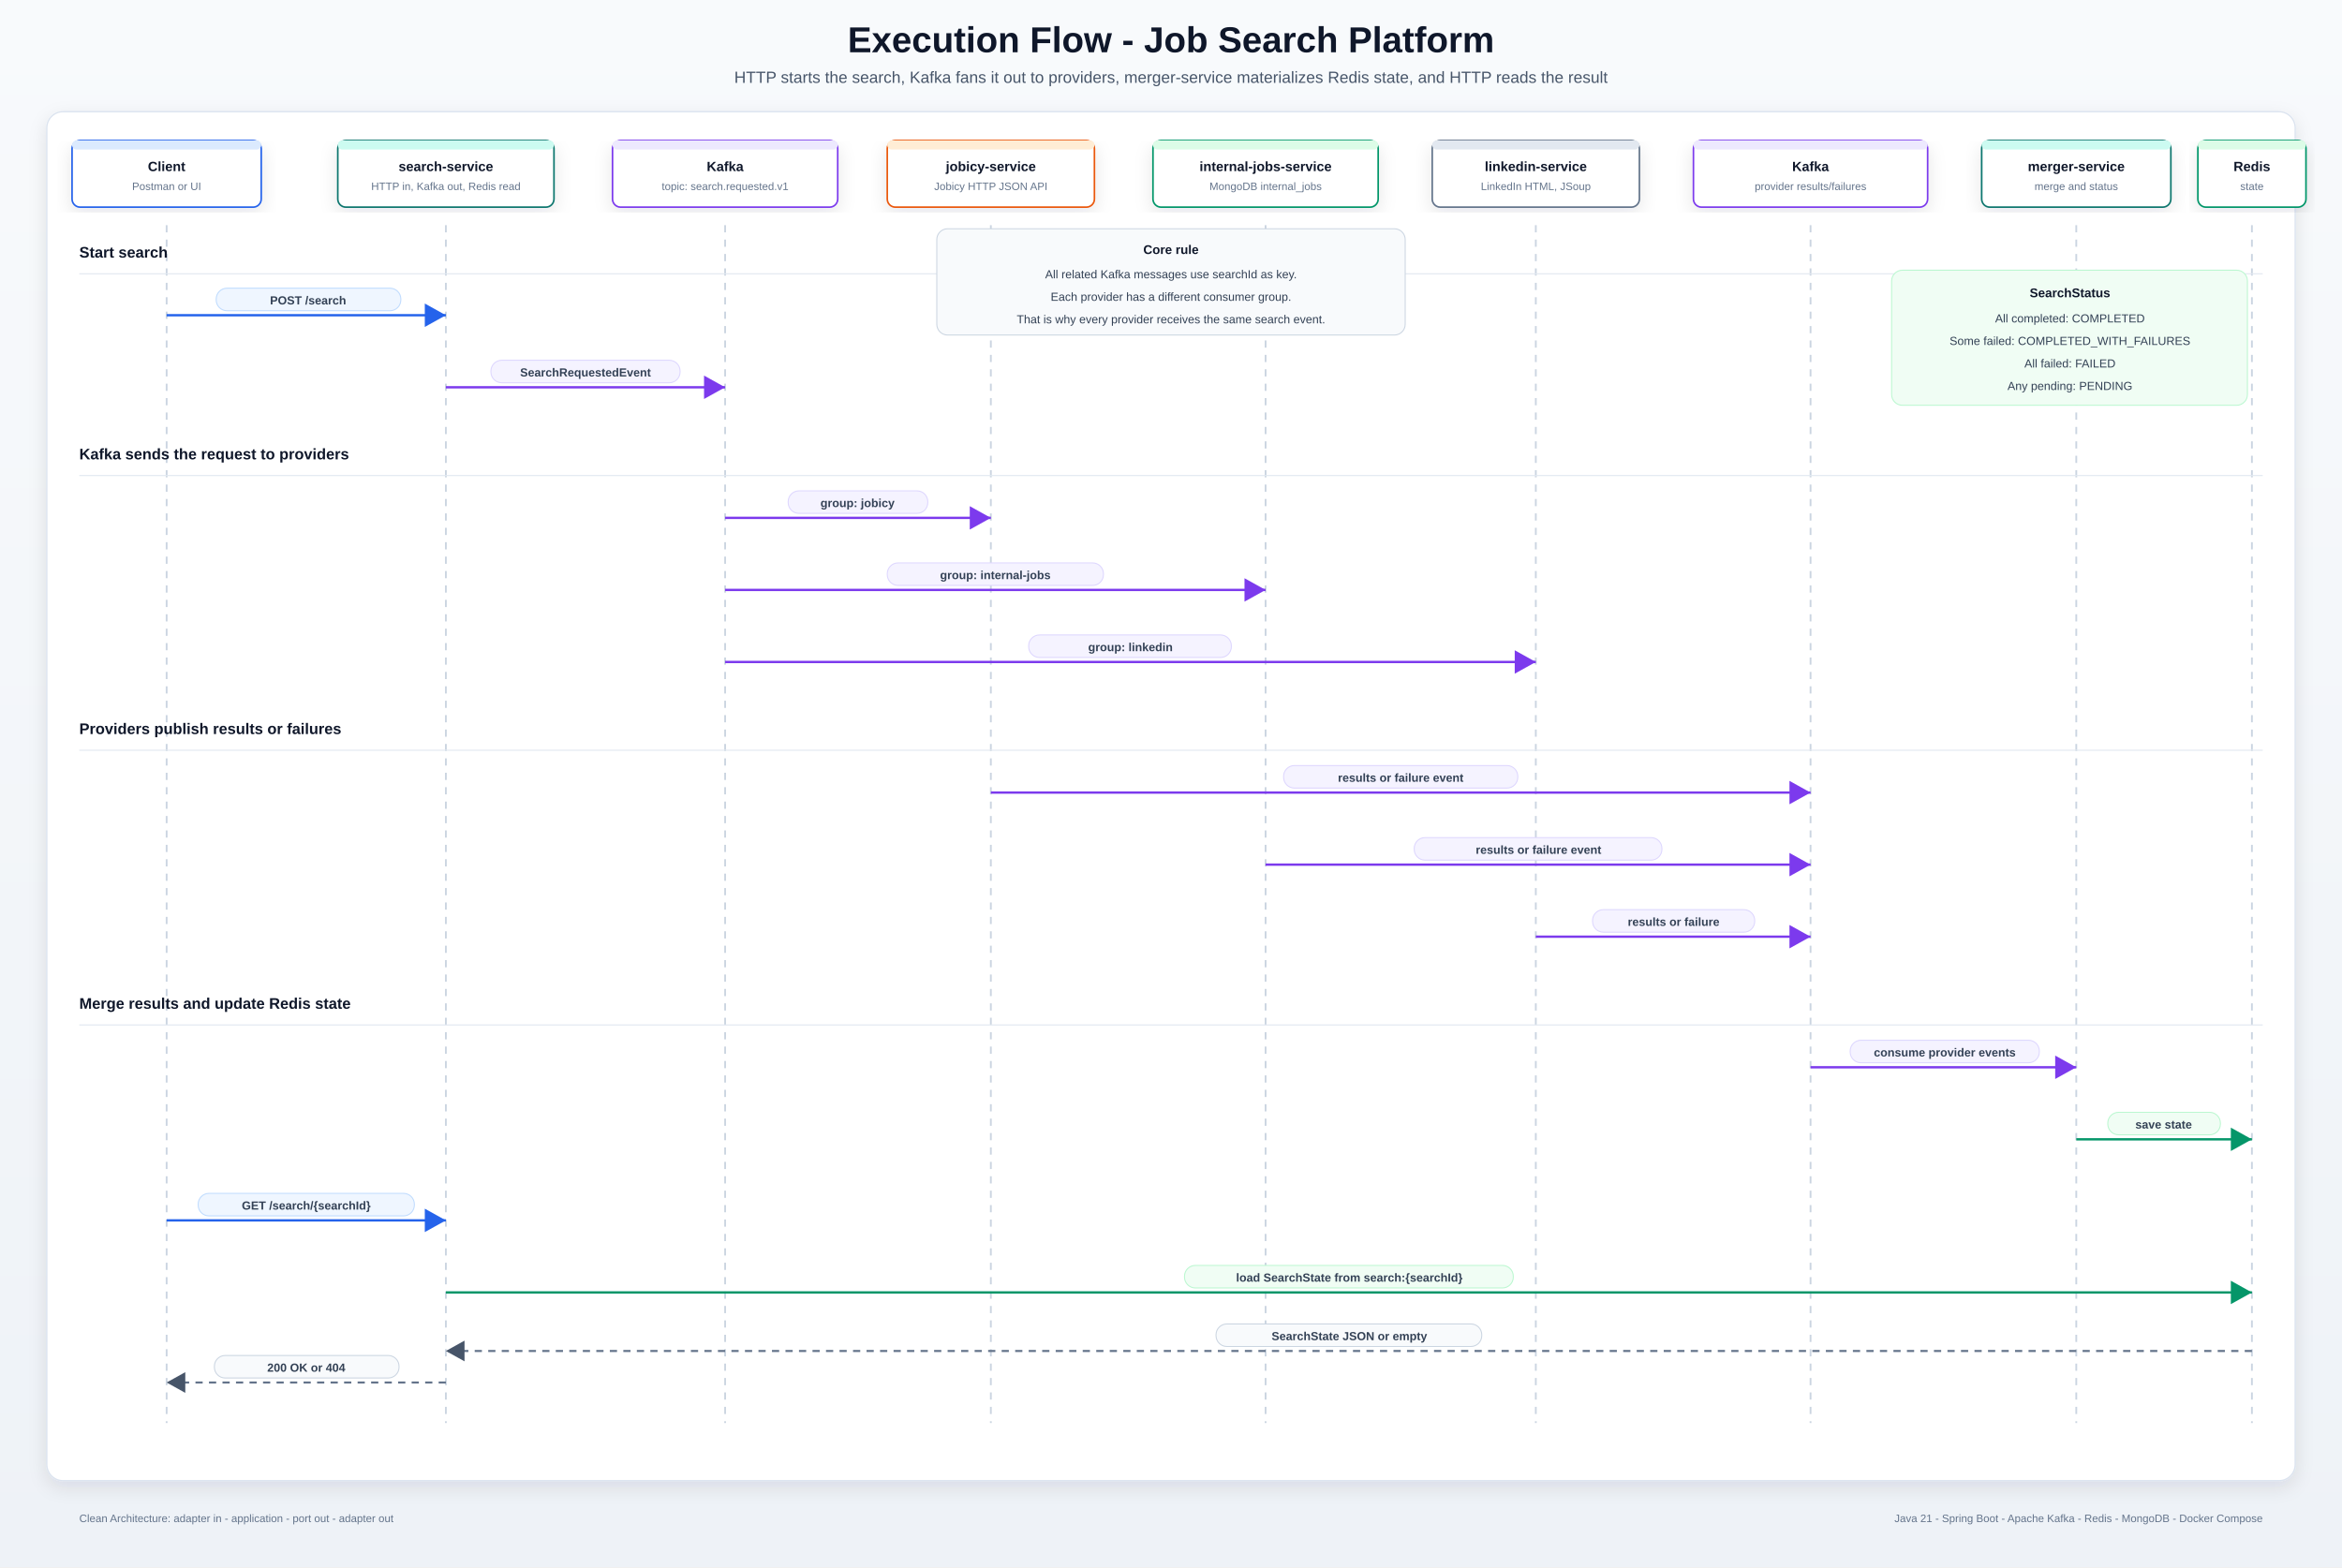
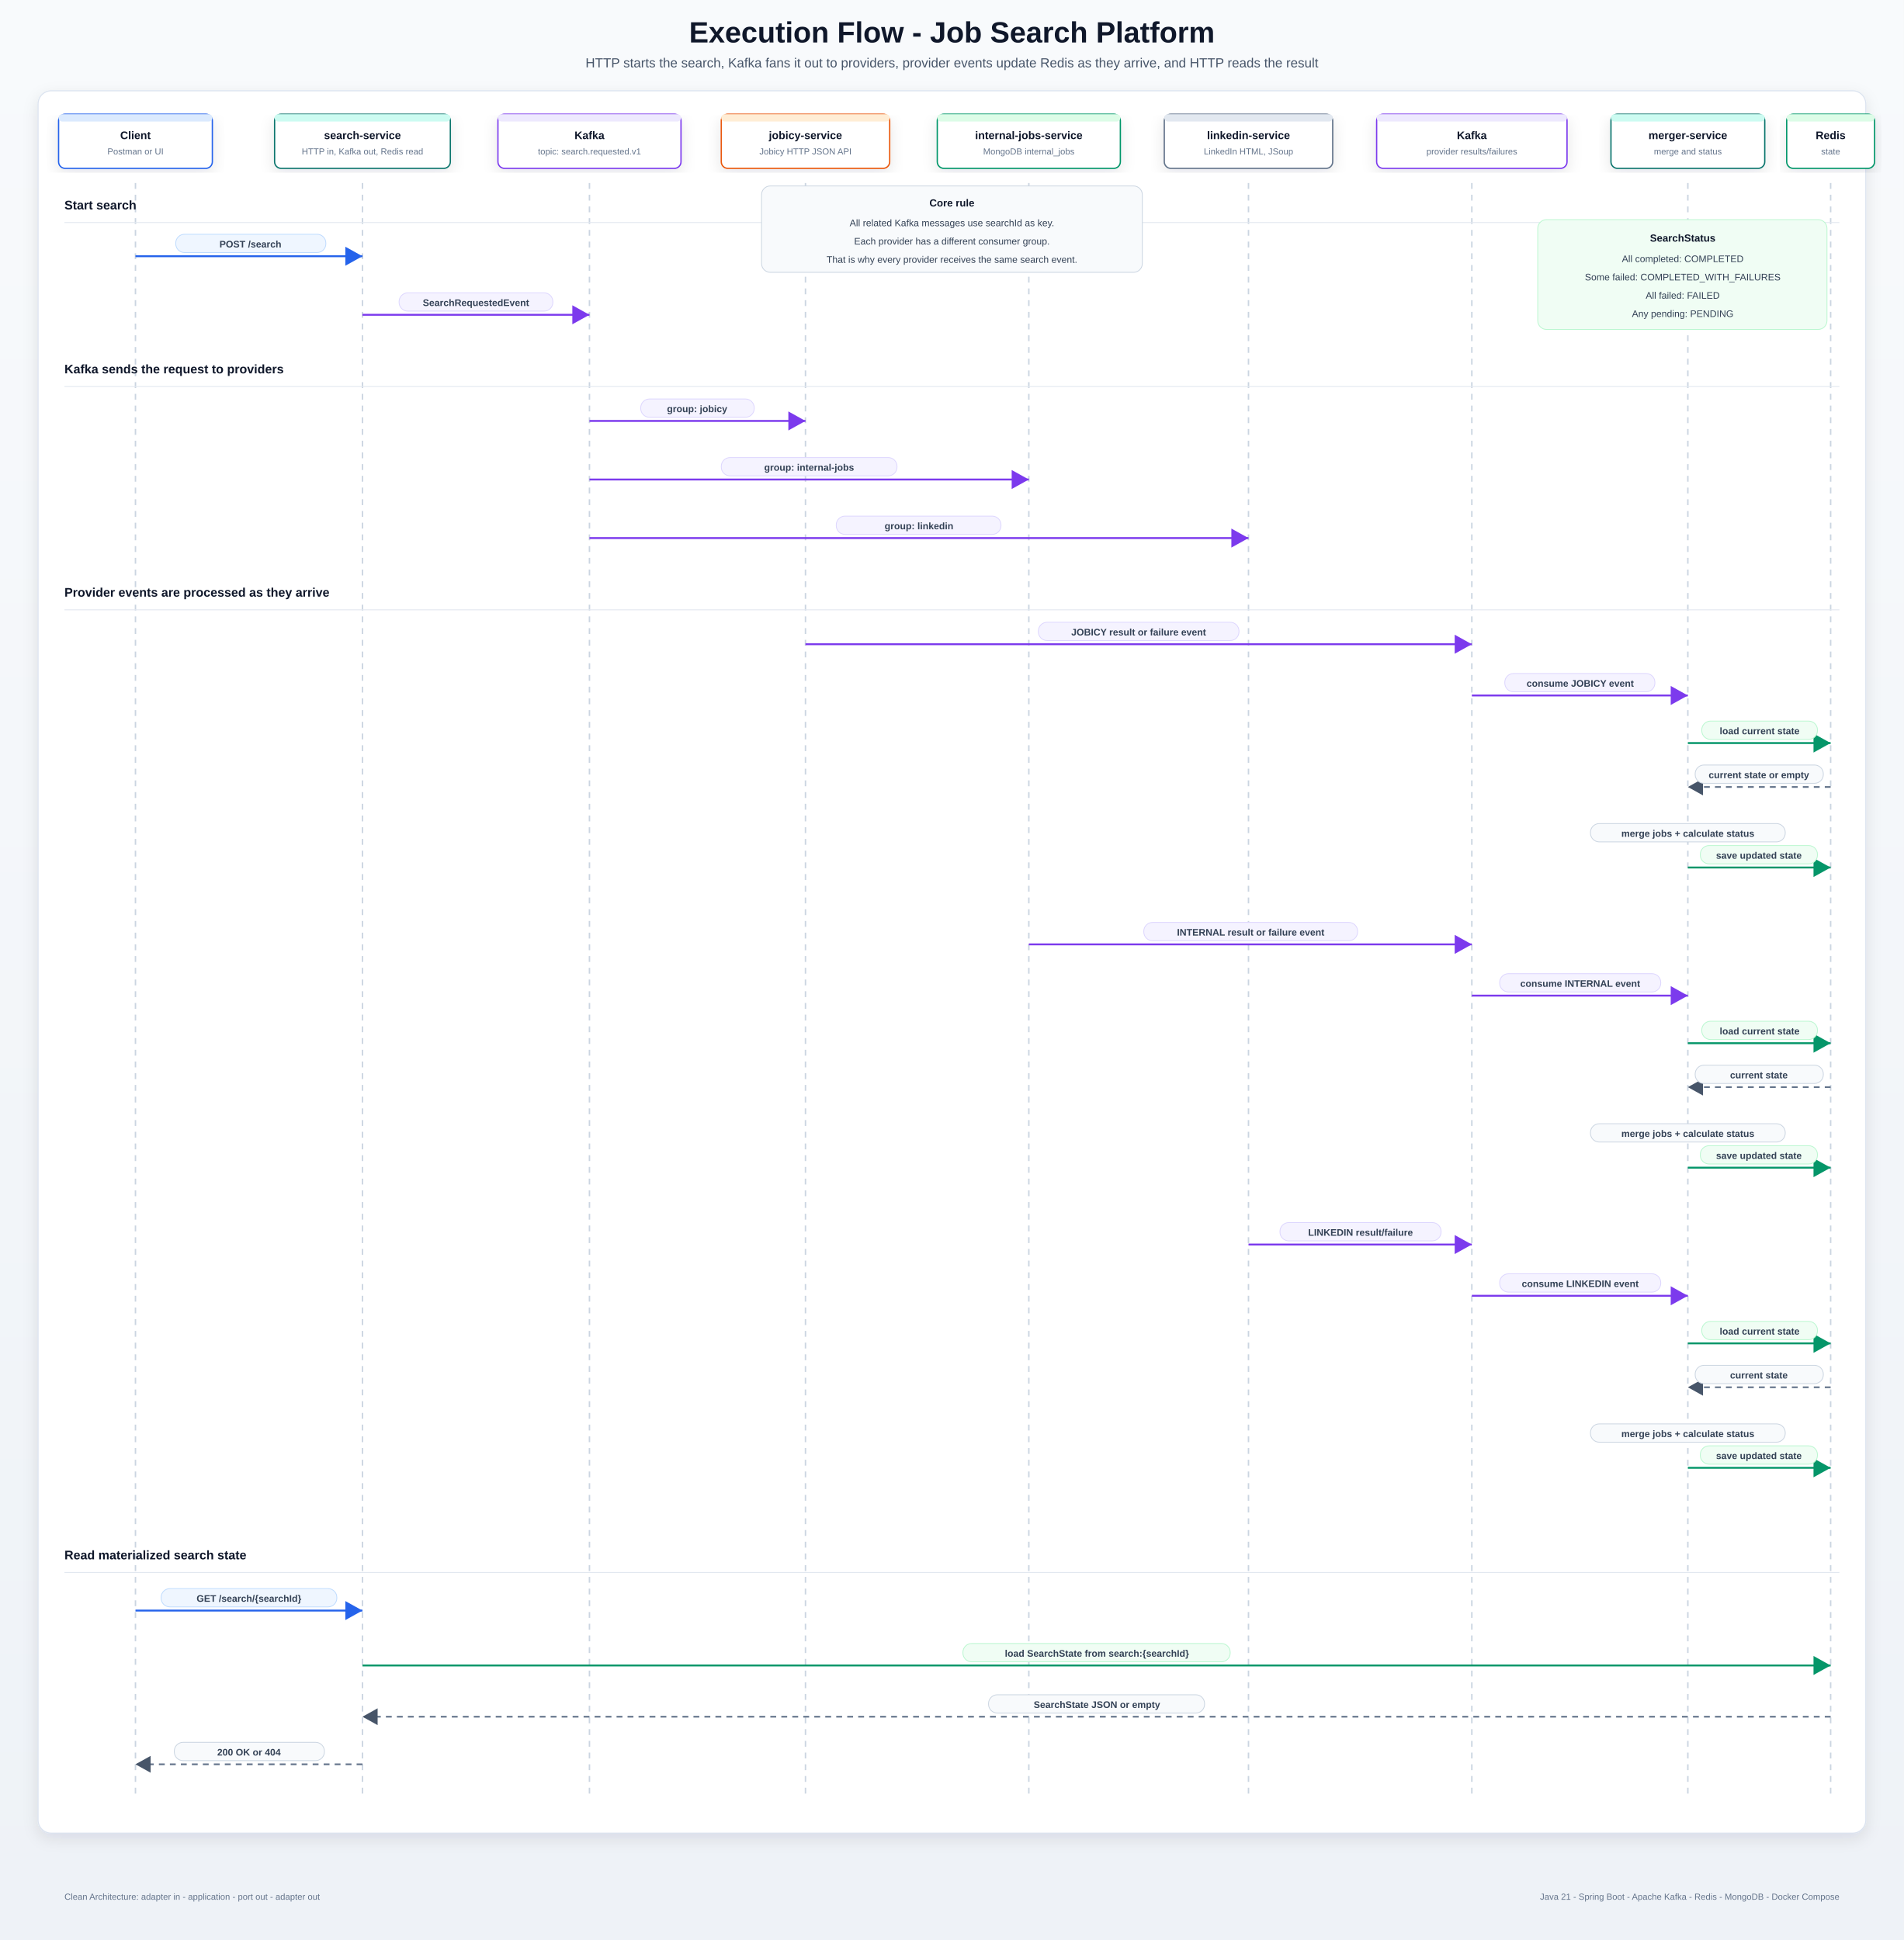
- <svg xmlns="http://www.w3.org/2000/svg" width="2600" height="1740" viewBox="0 0 2600 1740" role="img" aria-labelledby="title desc">
+ <svg xmlns="http://www.w3.org/2000/svg" width="2600" height="2650" viewBox="0 0 2600 2650" role="img" aria-labelledby="title desc">
  <defs>
    <marker id="arrow-blue" markerWidth="12" markerHeight="12" refX="10" refY="6" orient="auto" markerUnits="strokeWidth">
      <path d="M1,1 L10,6 L1,11 Z" fill="#2563eb" />
    </marker>
    <marker id="arrow-purple" markerWidth="12" markerHeight="12" refX="10" refY="6" orient="auto" markerUnits="strokeWidth">
      <path d="M1,1 L10,6 L1,11 Z" fill="#7c3aed" />
    </marker>
    <marker id="arrow-green" markerWidth="12" markerHeight="12" refX="10" refY="6" orient="auto" markerUnits="strokeWidth">
      <path d="M1,1 L10,6 L1,11 Z" fill="#059669" />
    </marker>
    <marker id="arrow-slate" markerWidth="12" markerHeight="12" refX="10" refY="6" orient="auto" markerUnits="strokeWidth">
      <path d="M1,1 L10,6 L1,11 Z" fill="#475569" />
    </marker>
    <filter id="shadow" x="-8%" y="-8%" width="116%" height="116%">
      <feDropShadow dx="0" dy="7" stdDeviation="10" flood-color="#0f172a" flood-opacity="0.10" />
    </filter>
    <linearGradient id="page-bg" x1="0" y1="0" x2="0" y2="1">
      <stop offset="0%" stop-color="#f8fafc" />
      <stop offset="100%" stop-color="#eef2f7" />
    </linearGradient>
  </defs>
  <style>
    .bg { fill: url(#page-bg); }
    .title { font: 800 40px "Segoe UI", Arial, sans-serif; fill: #0f172a; }
    .subtitle { font: 400 18px "Segoe UI", Arial, sans-serif; fill: #475569; }
    .lane-title { font: 800 15px "Segoe UI", Arial, sans-serif; fill: #0f172a; }
    .lane-subtitle { font: 400 12px "Segoe UI", Arial, sans-serif; fill: #64748b; }
    .section-title { font: 800 17px "Segoe UI", Arial, sans-serif; fill: #0f172a; }
    .note-title { font: 800 14px "Segoe UI", Arial, sans-serif; fill: #0f172a; }
    .note-line { font: 400 13px "Segoe UI", Arial, sans-serif; fill: #334155; }
    .message-text { font: 700 13px "Segoe UI", Arial, sans-serif; fill: #334155; }
    .footer { font: 400 12px "Segoe UI", Arial, sans-serif; fill: #64748b; }

    .panel { fill: #ffffff; stroke: #dbe3ef; stroke-width: 1.4; filter: url(#shadow); }
    .lane { fill: #ffffff; stroke-width: 1.8; filter: url(#shadow); }
    .lane-blue { stroke: #2563eb; }
    .lane-teal { stroke: #0f766e; }
    .lane-purple { stroke: #7c3aed; }
    .lane-orange { stroke: #ea580c; }
    .lane-green { stroke: #059669; }
    .lane-slate { stroke: #64748b; }

    .stripe-blue { fill: #dbeafe; }
    .stripe-teal { fill: #ccfbf1; }
    .stripe-purple { fill: #ede9fe; }
    .stripe-orange { fill: #ffedd5; }
    .stripe-green { fill: #dcfce7; }
    .stripe-slate { fill: #e2e8f0; }

    .lifeline { stroke: #cbd5e1; stroke-width: 2; stroke-dasharray: 8 8; }
    .arrow-blue { stroke: #2563eb; stroke-width: 2.6; fill: none; marker-end: url(#arrow-blue); }
    .arrow-purple { stroke: #7c3aed; stroke-width: 2.6; fill: none; marker-end: url(#arrow-purple); }
    .arrow-green { stroke: #059669; stroke-width: 2.6; fill: none; marker-end: url(#arrow-green); }
    .arrow-slate { stroke: #475569; stroke-width: 2.3; fill: none; marker-end: url(#arrow-slate); }
    .arrow-return { stroke: #64748b; stroke-width: 2.3; fill: none; stroke-dasharray: 8 7; marker-end: url(#arrow-slate); }

    .label-bg { fill: #ffffff; stroke: #cbd5e1; stroke-width: 1.1; }
    .label-bg-blue { fill: #eff6ff; stroke: #bfdbfe; stroke-width: 1.1; }
    .label-bg-purple { fill: #f5f3ff; stroke: #ddd6fe; stroke-width: 1.1; }
    .label-bg-green { fill: #f0fdf4; stroke: #bbf7d0; stroke-width: 1.1; }
    .label-bg-slate { fill: #f8fafc; stroke: #cbd5e1; stroke-width: 1.1; }
    .rule { stroke: #e2e8f0; stroke-width: 1.2; }
  </style>
-   <rect class="bg" width="2600" height="1740" />
+   <rect class="bg" width="2600" height="2650" />
  <text class="title" x="1300" y="58" text-anchor="middle">Execution Flow - Job Search Platform</text>
-   <text class="subtitle" x="1300" y="92" text-anchor="middle">HTTP starts the search, Kafka fans it out to providers, merger-service materializes Redis state, and HTTP reads the result</text>
-   <rect class="panel" x="52" y="124" width="2496" height="1520" rx="18" />
+   <text class="subtitle" x="1300" y="92" text-anchor="middle">HTTP starts the search, Kafka fans it out to providers, provider events update Redis as they arrive, and HTTP reads the result</text>
+   <rect class="panel" x="52" y="124" width="2496" height="2380" rx="18" />
  <g transform="translate(80 156)">
    <rect class="lane lane-blue" width="210" height="74" rx="9" />
    <rect class="stripe-blue" width="210" height="10" rx="5" />
    <text class="lane-title" x="105" y="34" text-anchor="middle">Client</text>
    <text class="lane-subtitle" x="105" y="55" text-anchor="middle">Postman or UI</text>
  </g>
  <g transform="translate(375 156)">
    <rect class="lane lane-teal" width="240" height="74" rx="9" />
    <rect class="stripe-teal" width="240" height="10" rx="5" />
    <text class="lane-title" x="120" y="34" text-anchor="middle">search-service</text>
    <text class="lane-subtitle" x="120" y="55" text-anchor="middle">HTTP in, Kafka out, Redis read</text>
  </g>
  <g transform="translate(680 156)">
    <rect class="lane lane-purple" width="250" height="74" rx="9" />
    <rect class="stripe-purple" width="250" height="10" rx="5" />
    <text class="lane-title" x="125" y="34" text-anchor="middle">Kafka</text>
    <text class="lane-subtitle" x="125" y="55" text-anchor="middle">topic: search.requested.v1</text>
  </g>
  <g transform="translate(985 156)">
    <rect class="lane lane-orange" width="230" height="74" rx="9" />
    <rect class="stripe-orange" width="230" height="10" rx="5" />
    <text class="lane-title" x="115" y="34" text-anchor="middle">jobicy-service</text>
    <text class="lane-subtitle" x="115" y="55" text-anchor="middle">Jobicy HTTP JSON API</text>
  </g>
  <g transform="translate(1280 156)">
    <rect class="lane lane-green" width="250" height="74" rx="9" />
    <rect class="stripe-green" width="250" height="10" rx="5" />
    <text class="lane-title" x="125" y="34" text-anchor="middle">internal-jobs-service</text>
    <text class="lane-subtitle" x="125" y="55" text-anchor="middle">MongoDB internal_jobs</text>
  </g>
  <g transform="translate(1590 156)">
    <rect class="lane lane-slate" width="230" height="74" rx="9" />
    <rect class="stripe-slate" width="230" height="10" rx="5" />
    <text class="lane-title" x="115" y="34" text-anchor="middle">linkedin-service</text>
    <text class="lane-subtitle" x="115" y="55" text-anchor="middle">LinkedIn HTML, JSoup</text>
  </g>
  <g transform="translate(1880 156)">
    <rect class="lane lane-purple" width="260" height="74" rx="9" />
    <rect class="stripe-purple" width="260" height="10" rx="5" />
    <text class="lane-title" x="130" y="34" text-anchor="middle">Kafka</text>
    <text class="lane-subtitle" x="130" y="55" text-anchor="middle">provider results/failures</text>
  </g>
  <g transform="translate(2200 156)">
    <rect class="lane lane-teal" width="210" height="74" rx="9" />
    <rect class="stripe-teal" width="210" height="10" rx="5" />
    <text class="lane-title" x="105" y="34" text-anchor="middle">merger-service</text>
    <text class="lane-subtitle" x="105" y="55" text-anchor="middle">merge and status</text>
  </g>
  <g transform="translate(2440 156)">
    <rect class="lane lane-green" width="120" height="74" rx="9" />
    <rect class="stripe-green" width="120" height="10" rx="5" />
    <text class="lane-title" x="60" y="34" text-anchor="middle">Redis</text>
    <text class="lane-subtitle" x="60" y="55" text-anchor="middle">state</text>
  </g>
-   <line class="lifeline" x1="185" y1="250" x2="185" y2="1580" />
-   <line class="lifeline" x1="495" y1="250" x2="495" y2="1580" />
-   <line class="lifeline" x1="805" y1="250" x2="805" y2="1580" />
-   <line class="lifeline" x1="1100" y1="250" x2="1100" y2="1580" />
-   <line class="lifeline" x1="1405" y1="250" x2="1405" y2="1580" />
-   <line class="lifeline" x1="1705" y1="250" x2="1705" y2="1580" />
-   <line class="lifeline" x1="2010" y1="250" x2="2010" y2="1580" />
-   <line class="lifeline" x1="2305" y1="250" x2="2305" y2="1580" />
-   <line class="lifeline" x1="2500" y1="250" x2="2500" y2="1580" />
+   <line class="lifeline" x1="185" y1="250" x2="185" y2="2450" />
+   <line class="lifeline" x1="495" y1="250" x2="495" y2="2450" />
+   <line class="lifeline" x1="805" y1="250" x2="805" y2="2450" />
+   <line class="lifeline" x1="1100" y1="250" x2="1100" y2="2450" />
+   <line class="lifeline" x1="1405" y1="250" x2="1405" y2="2450" />
+   <line class="lifeline" x1="1705" y1="250" x2="1705" y2="2450" />
+   <line class="lifeline" x1="2010" y1="250" x2="2010" y2="2450" />
+   <line class="lifeline" x1="2305" y1="250" x2="2305" y2="2450" />
+   <line class="lifeline" x1="2500" y1="250" x2="2500" y2="2450" />
  <text class="section-title" x="88" y="286">Start search</text>
  <line class="rule" x1="88" y1="304" x2="2512" y2="304" />
  <line class="arrow-blue" x1="185" y1="350" x2="495" y2="350" />
  <rect class="label-bg-blue" x="240" y="320" width="205" height="25" rx="12" />
  <text class="message-text" x="342" y="338" text-anchor="middle">POST /search</text>
  <line class="arrow-purple" x1="495" y1="430" x2="805" y2="430" />
  <rect class="label-bg-purple" x="545" y="400" width="210" height="25" rx="12" />
  <text class="message-text" x="650" y="418" text-anchor="middle">SearchRequestedEvent</text>
  <text class="section-title" x="88" y="510">Kafka sends the request to providers</text>
  <line class="rule" x1="88" y1="528" x2="2512" y2="528" />
  <line class="arrow-purple" x1="805" y1="575" x2="1100" y2="575" />
  <rect class="label-bg-purple" x="875" y="545" width="155" height="25" rx="12" />
  <text class="message-text" x="952" y="563" text-anchor="middle">group: jobicy</text>
  <line class="arrow-purple" x1="805" y1="655" x2="1405" y2="655" />
  <rect class="label-bg-purple" x="985" y="625" width="240" height="25" rx="12" />
  <text class="message-text" x="1105" y="643" text-anchor="middle">group: internal-jobs</text>
  <line class="arrow-purple" x1="805" y1="735" x2="1705" y2="735" />
  <rect class="label-bg-purple" x="1142" y="705" width="225" height="25" rx="12" />
  <text class="message-text" x="1255" y="723" text-anchor="middle">group: linkedin</text>
-   <text class="section-title" x="88" y="815">Providers publish results or failures</text>
+   <text class="section-title" x="88" y="815">Provider events are processed as they arrive</text>
  <line class="rule" x1="88" y1="833" x2="2512" y2="833" />
  <line class="arrow-purple" x1="1100" y1="880" x2="2010" y2="880" />
-   <rect class="label-bg-purple" x="1425" y="850" width="260" height="25" rx="12" />
-   <text class="message-text" x="1555" y="868" text-anchor="middle">results or failure event</text>
-   <line class="arrow-purple" x1="1405" y1="960" x2="2010" y2="960" />
-   <rect class="label-bg-purple" x="1570" y="930" width="275" height="25" rx="12" />
-   <text class="message-text" x="1708" y="948" text-anchor="middle">results or failure event</text>
-   <line class="arrow-purple" x1="1705" y1="1040" x2="2010" y2="1040" />
-   <rect class="label-bg-purple" x="1768" y="1010" width="180" height="25" rx="12" />
-   <text class="message-text" x="1858" y="1028" text-anchor="middle">results or failure</text>
-   <text class="section-title" x="88" y="1120">Merge results and update Redis state</text>
-   <line class="rule" x1="88" y1="1138" x2="2512" y2="1138" />
-   <line class="arrow-purple" x1="2010" y1="1185" x2="2305" y2="1185" />
-   <rect class="label-bg-purple" x="2054" y="1155" width="210" height="25" rx="12" />
-   <text class="message-text" x="2159" y="1173" text-anchor="middle">consume provider events</text>
-   <line class="arrow-green" x1="2305" y1="1265" x2="2500" y2="1265" />
-   <rect class="label-bg-green" x="2340" y="1235" width="125" height="25" rx="12" />
-   <text class="message-text" x="2402" y="1253" text-anchor="middle">save state</text>
-   <line class="arrow-blue" x1="185" y1="1355" x2="495" y2="1355" />
-   <rect class="label-bg-blue" x="220" y="1325" width="240" height="25" rx="12" />
-   <text class="message-text" x="340" y="1343" text-anchor="middle">GET /search/{searchId}</text>
-   <line class="arrow-green" x1="495" y1="1435" x2="2500" y2="1435" />
-   <rect class="label-bg-green" x="1315" y="1405" width="365" height="25" rx="12" />
-   <text class="message-text" x="1498" y="1423" text-anchor="middle">load SearchState from search:{searchId}</text>
-   <line class="arrow-return" x1="2500" y1="1500" x2="495" y2="1500" />
-   <rect class="label-bg-slate" x="1350" y="1470" width="295" height="25" rx="12" />
-   <text class="message-text" x="1498" y="1488" text-anchor="middle">SearchState JSON or empty</text>
-   <path class="arrow-return" d="M495 1535 H185" />
-   <rect class="label-bg-slate" x="238" y="1505" width="205" height="25" rx="12" />
-   <text class="message-text" x="340" y="1523" text-anchor="middle">200 OK or 404</text>
+   <rect class="label-bg-purple" x="1418" y="850" width="274" height="25" rx="12" />
+   <text class="message-text" x="1555" y="868" text-anchor="middle">JOBICY result or failure event</text>
+   <line class="arrow-purple" x1="2010" y1="950" x2="2305" y2="950" />
+   <rect class="label-bg-purple" x="2055" y="920" width="205" height="25" rx="12" />
+   <text class="message-text" x="2158" y="938" text-anchor="middle">consume JOBICY event</text>
+   <line class="arrow-green" x1="2305" y1="1015" x2="2500" y2="1015" />
+   <rect class="label-bg-green" x="2324" y="985" width="158" height="25" rx="12" />
+   <text class="message-text" x="2403" y="1003" text-anchor="middle">load current state</text>
+   <line class="arrow-return" x1="2500" y1="1075" x2="2305" y2="1075" />
+   <rect class="label-bg-slate" x="2315" y="1045" width="175" height="25" rx="12" />
+   <text class="message-text" x="2402" y="1063" text-anchor="middle">current state or empty</text>
+   <rect class="label-bg-slate" x="2172" y="1125" width="266" height="25" rx="12" />
+   <text class="message-text" x="2305" y="1143" text-anchor="middle">merge jobs + calculate status</text>
+   <line class="arrow-green" x1="2305" y1="1185" x2="2500" y2="1185" />
+   <rect class="label-bg-green" x="2322" y="1155" width="160" height="25" rx="12" />
+   <text class="message-text" x="2402" y="1173" text-anchor="middle">save updated state</text>
+   <line class="arrow-purple" x1="1405" y1="1290" x2="2010" y2="1290" />
+   <rect class="label-bg-purple" x="1562" y="1260" width="292" height="25" rx="12" />
+   <text class="message-text" x="1708" y="1278" text-anchor="middle">INTERNAL result or failure event</text>
+   <line class="arrow-purple" x1="2010" y1="1360" x2="2305" y2="1360" />
+   <rect class="label-bg-purple" x="2048" y="1330" width="220" height="25" rx="12" />
+   <text class="message-text" x="2158" y="1348" text-anchor="middle">consume INTERNAL event</text>
+   <line class="arrow-green" x1="2305" y1="1425" x2="2500" y2="1425" />
+   <rect class="label-bg-green" x="2324" y="1395" width="158" height="25" rx="12" />
+   <text class="message-text" x="2403" y="1413" text-anchor="middle">load current state</text>
+   <line class="arrow-return" x1="2500" y1="1485" x2="2305" y2="1485" />
+   <rect class="label-bg-slate" x="2315" y="1455" width="175" height="25" rx="12" />
+   <text class="message-text" x="2402" y="1473" text-anchor="middle">current state</text>
+   <rect class="label-bg-slate" x="2172" y="1535" width="266" height="25" rx="12" />
+   <text class="message-text" x="2305" y="1553" text-anchor="middle">merge jobs + calculate status</text>
+   <line class="arrow-green" x1="2305" y1="1595" x2="2500" y2="1595" />
+   <rect class="label-bg-green" x="2322" y="1565" width="160" height="25" rx="12" />
+   <text class="message-text" x="2402" y="1583" text-anchor="middle">save updated state</text>
+   <line class="arrow-purple" x1="1705" y1="1700" x2="2010" y2="1700" />
+   <rect class="label-bg-purple" x="1748" y="1670" width="220" height="25" rx="12" />
+   <text class="message-text" x="1858" y="1688" text-anchor="middle">LINKEDIN result/failure</text>
+   <line class="arrow-purple" x1="2010" y1="1770" x2="2305" y2="1770" />
+   <rect class="label-bg-purple" x="2048" y="1740" width="220" height="25" rx="12" />
+   <text class="message-text" x="2158" y="1758" text-anchor="middle">consume LINKEDIN event</text>
+   <line class="arrow-green" x1="2305" y1="1835" x2="2500" y2="1835" />
+   <rect class="label-bg-green" x="2324" y="1805" width="158" height="25" rx="12" />
+   <text class="message-text" x="2403" y="1823" text-anchor="middle">load current state</text>
+   <line class="arrow-return" x1="2500" y1="1895" x2="2305" y2="1895" />
+   <rect class="label-bg-slate" x="2315" y="1865" width="175" height="25" rx="12" />
+   <text class="message-text" x="2402" y="1883" text-anchor="middle">current state</text>
+   <rect class="label-bg-slate" x="2172" y="1945" width="266" height="25" rx="12" />
+   <text class="message-text" x="2305" y="1963" text-anchor="middle">merge jobs + calculate status</text>
+   <line class="arrow-green" x1="2305" y1="2005" x2="2500" y2="2005" />
+   <rect class="label-bg-green" x="2322" y="1975" width="160" height="25" rx="12" />
+   <text class="message-text" x="2402" y="1993" text-anchor="middle">save updated state</text>
+   <text class="section-title" x="88" y="2130">Read materialized search state</text>
+   <line class="rule" x1="88" y1="2148" x2="2512" y2="2148" />
+   <line class="arrow-blue" x1="185" y1="2200" x2="495" y2="2200" />
+   <rect class="label-bg-blue" x="220" y="2170" width="240" height="25" rx="12" />
+   <text class="message-text" x="340" y="2188" text-anchor="middle">GET /search/{searchId}</text>
+   <line class="arrow-green" x1="495" y1="2275" x2="2500" y2="2275" />
+   <rect class="label-bg-green" x="1315" y="2245" width="365" height="25" rx="12" />
+   <text class="message-text" x="1498" y="2263" text-anchor="middle">load SearchState from search:{searchId}</text>
+   <line class="arrow-return" x1="2500" y1="2345" x2="495" y2="2345" />
+   <rect class="label-bg-slate" x="1350" y="2315" width="295" height="25" rx="12" />
+   <text class="message-text" x="1498" y="2333" text-anchor="middle">SearchState JSON or empty</text>
+   <path class="arrow-return" d="M495 2410 H185" />
+   <rect class="label-bg-slate" x="238" y="2380" width="205" height="25" rx="12" />
+   <text class="message-text" x="340" y="2398" text-anchor="middle">200 OK or 404</text>
  <g transform="translate(1040 254)">
    <rect class="label-bg-slate" width="520" height="118" rx="12" />
    <text class="note-title" x="260" y="28" text-anchor="middle">Core rule</text>
    <text class="note-line" x="260" y="55" text-anchor="middle">All related Kafka messages use searchId as key.</text>
    <text class="note-line" x="260" y="80" text-anchor="middle">Each provider has a different consumer group.</text>
    <text class="note-line" x="260" y="105" text-anchor="middle">That is why every provider receives the same search event.</text>
  </g>
  <g transform="translate(2100 300)">
    <rect class="label-bg-green" width="395" height="150" rx="12" />
    <text class="note-title" x="198" y="30" text-anchor="middle">SearchStatus</text>
    <text class="note-line" x="198" y="58" text-anchor="middle">All completed: COMPLETED</text>
    <text class="note-line" x="198" y="83" text-anchor="middle">Some failed: COMPLETED_WITH_FAILURES</text>
    <text class="note-line" x="198" y="108" text-anchor="middle">All failed: FAILED</text>
    <text class="note-line" x="198" y="133" text-anchor="middle">Any pending: PENDING</text>
  </g>
-   <text class="footer" x="88" y="1690">Clean Architecture: adapter in - application - port out - adapter out</text>
-   <text class="footer" x="2512" y="1690" text-anchor="end">Java 21 - Spring Boot - Apache Kafka - Redis - MongoDB - Docker Compose</text>
+   <text class="footer" x="88" y="2595">Clean Architecture: adapter in - application - port out - adapter out</text>
+   <text class="footer" x="2512" y="2595" text-anchor="end">Java 21 - Spring Boot - Apache Kafka - Redis - MongoDB - Docker Compose</text>
</svg>
